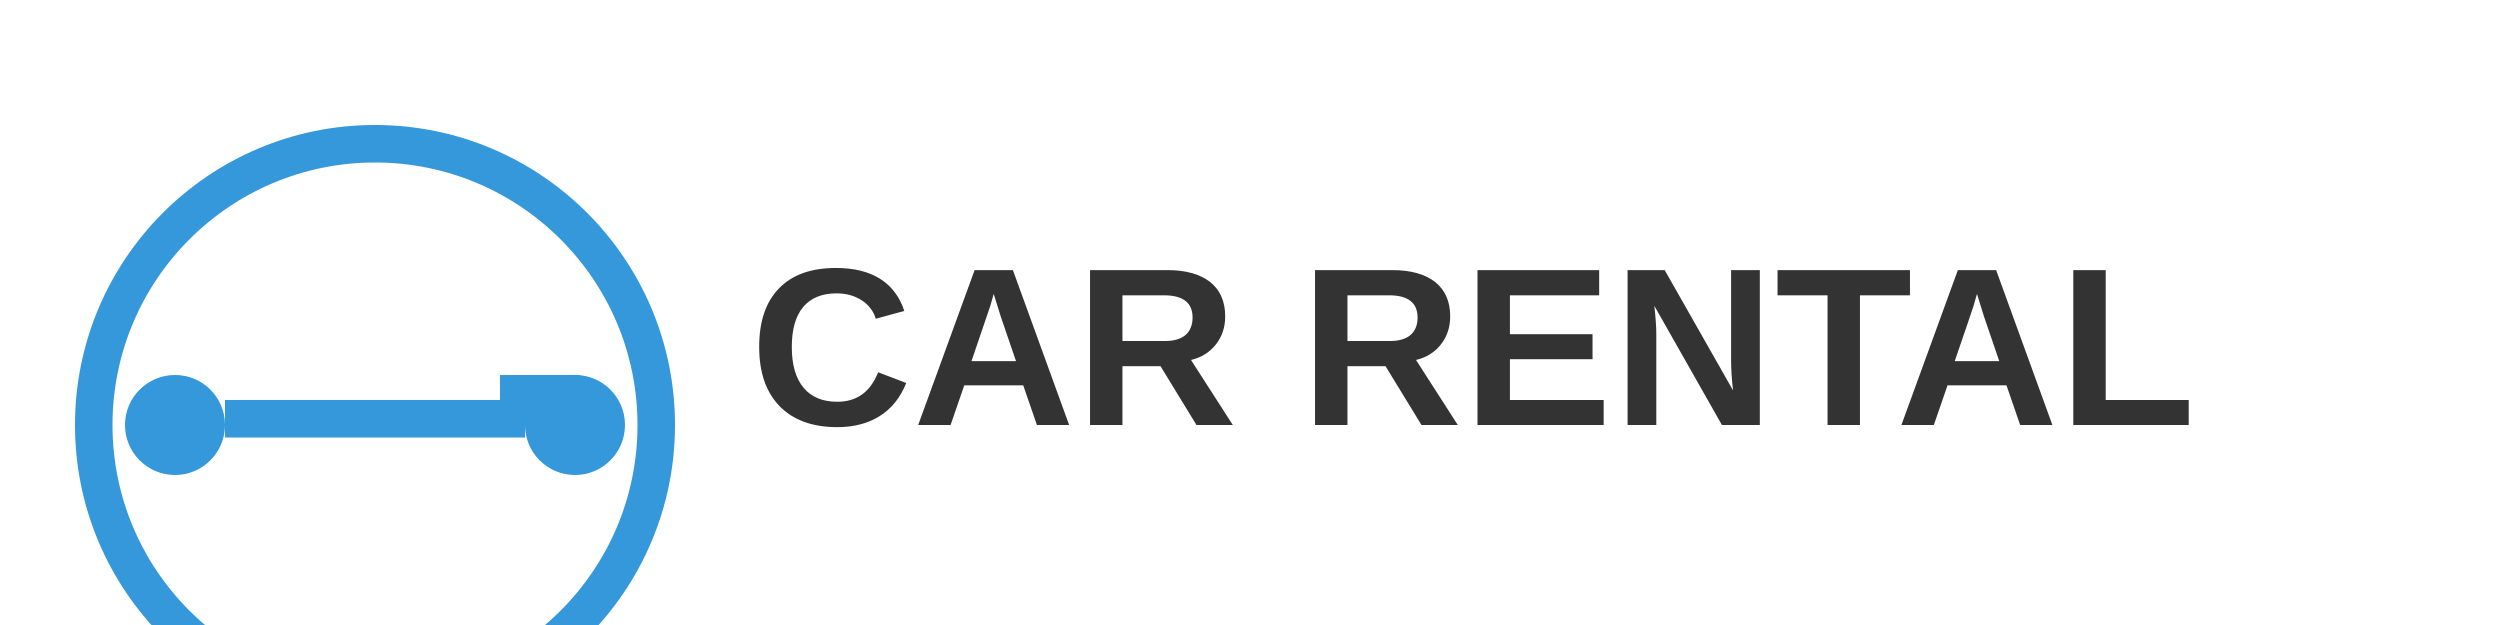
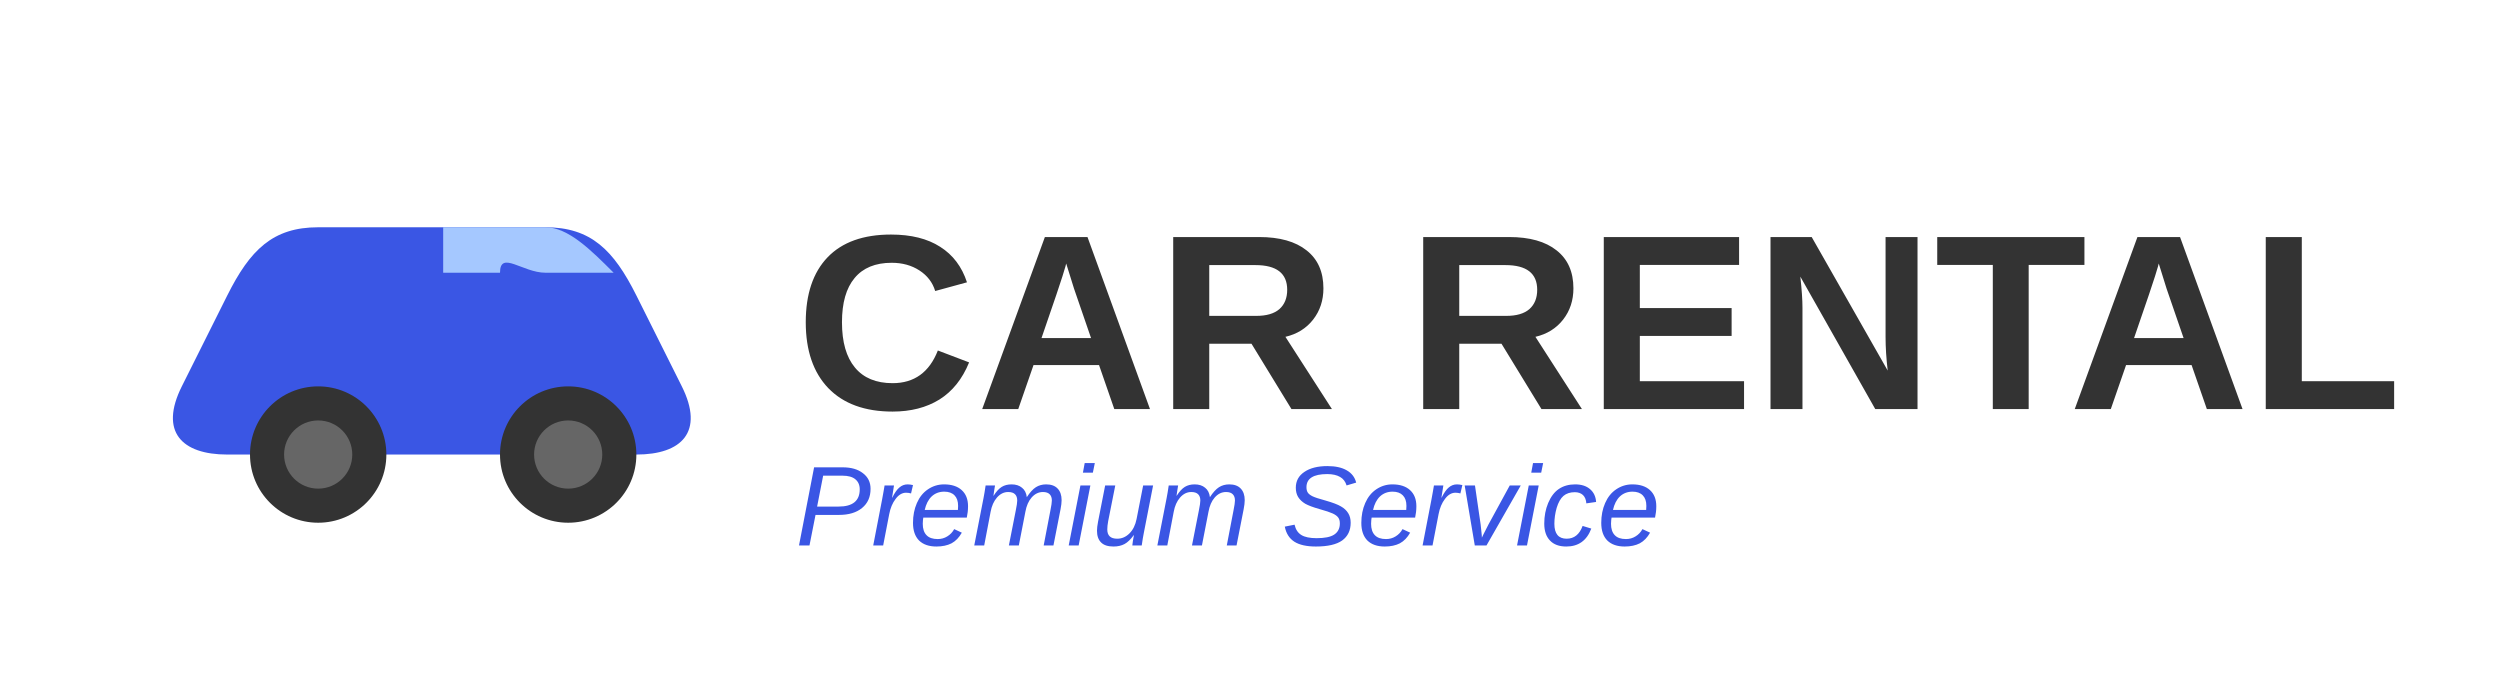
- <svg xmlns="http://www.w3.org/2000/svg" width="200px" height="50px" viewBox="0 0 200 50" version="1.1">
-   <g id="car-rental-logo" stroke="none" stroke-width="1" fill="none" fill-rule="evenodd">
-     <path d="M30,10 C16.745,10 6,20.745 6,34 C6,47.255 16.745,58 30,58 C43.255,58 54,47.255 54,34 C54,20.745 43.255,10 30,10 Z M30,13 C41.598,13 51,22.402 51,34 C51,45.598 41.598,55 30,55 C18.402,55 9,45.598 9,34 C9,22.402 18.402,13 30,13 Z" id="circle" fill="#3498DB" />
-     <path d="M40,34 L46,34 C47.105,34 48,33.105 48,32 C48,30.895 47.105,30 46,30 L40,30 L40,34 Z" id="handle" fill="#3498DB" />
-     <path d="M18,32 L42,32 L42,35 L18,35 L18,32 Z M14,30 L14.003,30 C16.211,30 18,31.789 18,33.997 L18,34 C18,36.209 16.209,38 14,38 C11.791,38 10,36.209 10,34 C10,31.791 11.791,30 14,30 Z M46,30 L46.003,30 C48.211,30 50,31.789 50,33.997 L50,34 C50,36.209 48.209,38 46,38 C43.791,38 42,36.209 42,34 C42,31.791 43.791,30 46,30 Z" id="car" fill="#3498DB" />
-     <text id="CAR-RENTAL" font-family="Arial-BoldMT, Arial" font-size="18" font-weight="bold" fill="#333333">
-       <tspan x="60" y="34">CAR RENTAL</tspan>
+ <svg xmlns="http://www.w3.org/2000/svg" width="220px" height="60px" viewBox="0 0 220 60" version="1.1">
+   <g stroke="none" stroke-width="1" fill="none" fill-rule="evenodd">
+     <path d="M38,20 L48,20 C52,20 54,22 56,26 L60,34 C62,38 60,40 56,40 L20,40 C16,40 14,38 16,34 L20,26 C22,22 24,20 28,20 L38,20 Z" fill="#3a56e4" />
+     <circle cx="28" cy="40" r="6" fill="#333333" />
+     <circle cx="28" cy="40" r="3" fill="#666666" />
+     <circle cx="50" cy="40" r="6" fill="#333333" />
+     <circle cx="50" cy="40" r="3" fill="#666666" />
+     <path d="M39,20 L48,20 C50,20 52,22 54,24 L48,24 C46,24 44,22 44,24 L39,24 L39,20 Z" fill="#a5c8ff" />
+     <text font-family="Arial-BoldMT, Arial" font-size="22" font-weight="bold" fill="#333333">
+       <tspan x="70" y="36">CAR RENTAL</tspan>
+     </text>
+     <text font-family="Arial-ItalicMT, Arial" font-size="10" font-style="italic" fill="#3a56e4">
+       <tspan x="70" y="48">Premium Service</tspan>
    </text>
  </g>
</svg>
